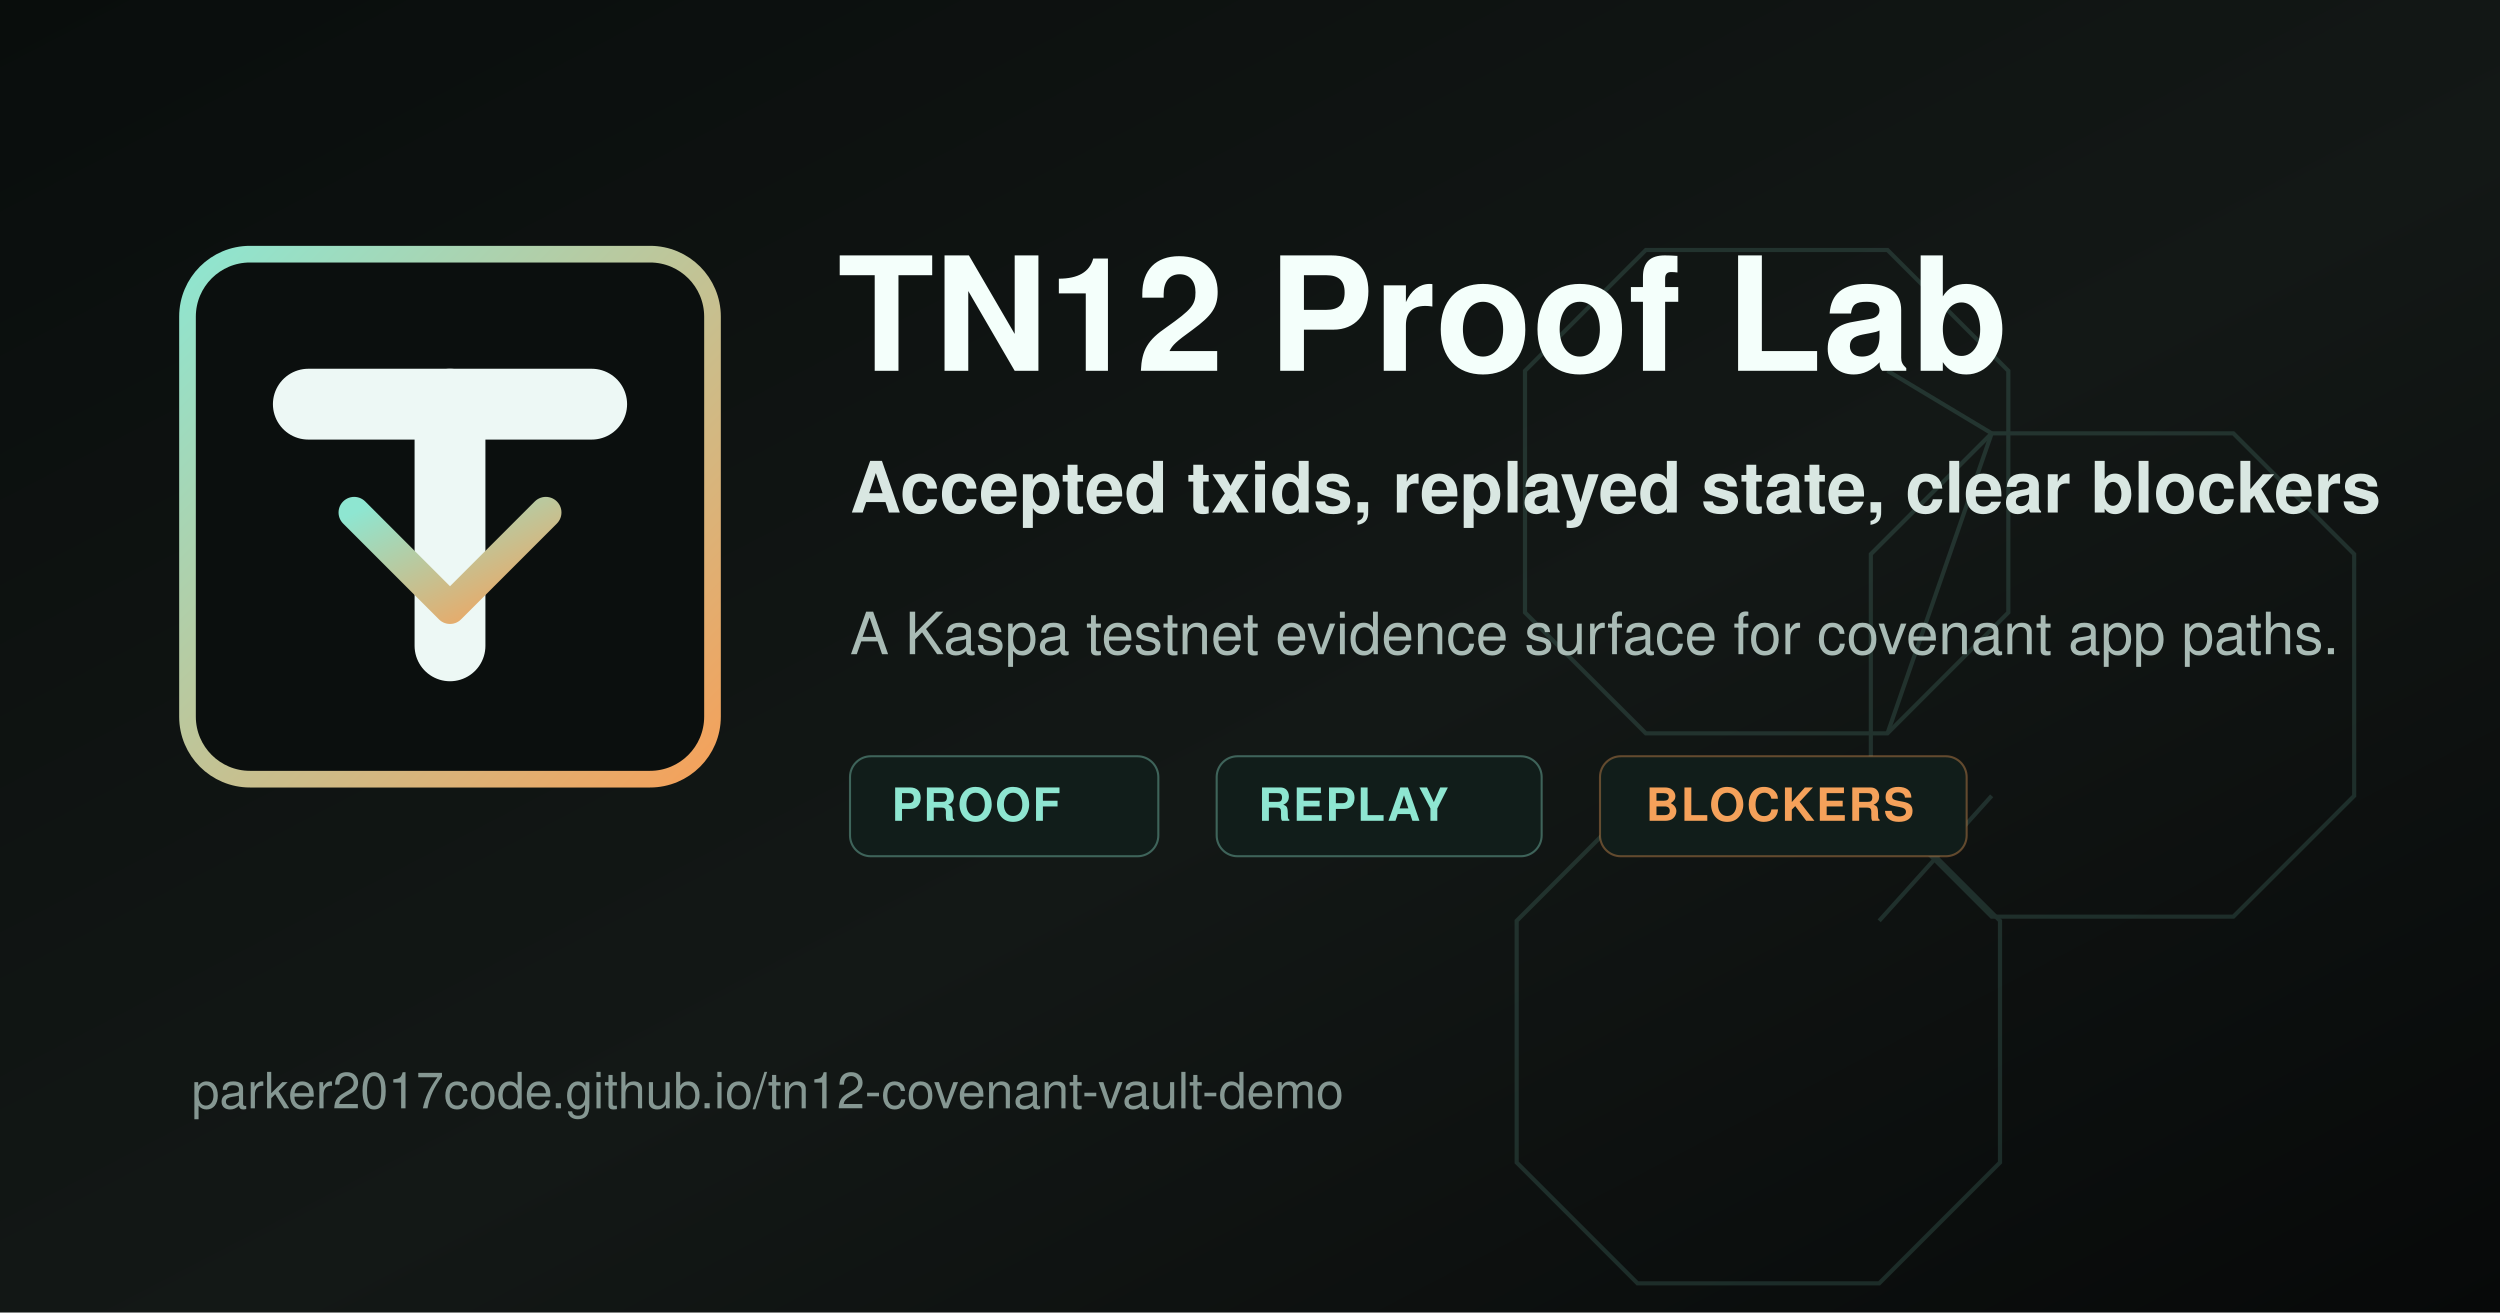
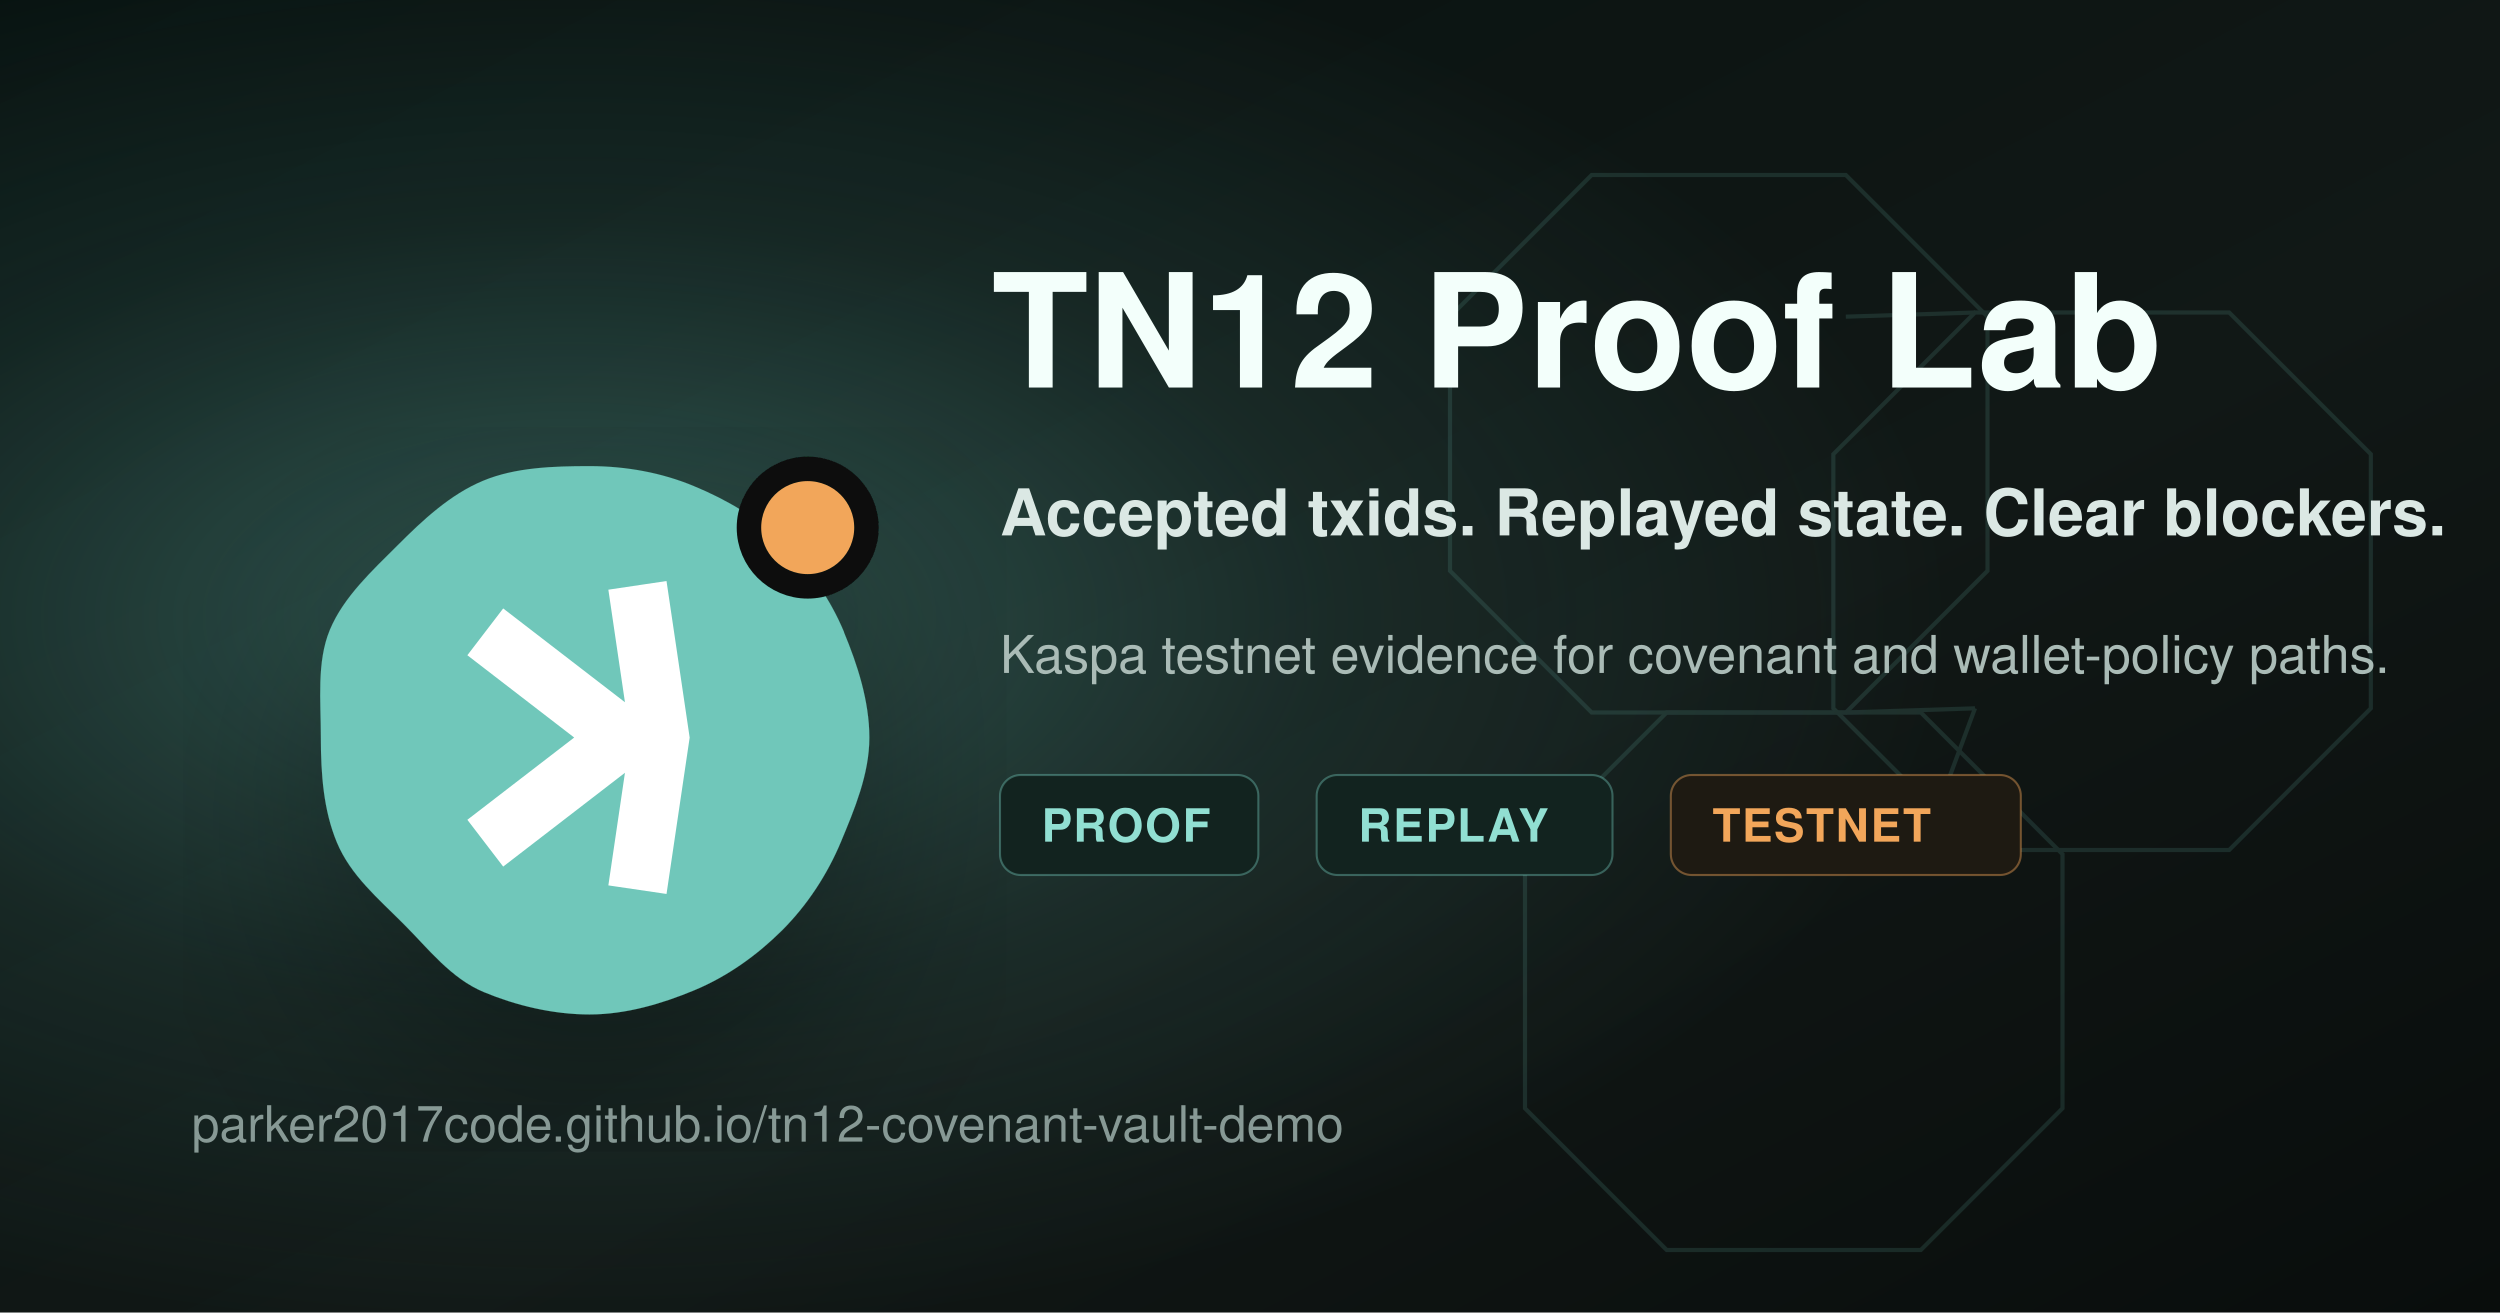
<svg xmlns="http://www.w3.org/2000/svg" width="1200" height="630" viewBox="0 0 1200 630" role="img" aria-label="TN12 proof lab social preview">
  <defs>
    <linearGradient id="bg" x1="0" y1="0" x2="1" y2="1">
-       <stop offset="0" stop-color="#090d0c" />
-       <stop offset=".55" stop-color="#131816" />
-       <stop offset="1" stop-color="#070909" />
+       <stop offset="0" stop-color="#07110f" />
+       <stop offset=".58" stop-color="#111816" />
+       <stop offset="1" stop-color="#090d0c" />
    </linearGradient>
-     <linearGradient id="mark" x1="0" y1="0" x2="1" y2="1">
-       <stop offset="0" stop-color="#8ee6d1" />
-       <stop offset="1" stop-color="#f5a15a" />
-     </linearGradient>
+     <radialGradient id="glow" cx="23%" cy="47%" r="55%">
+       <stop offset="0" stop-color="#76d8ca" stop-opacity=".34" />
+       <stop offset=".55" stop-color="#76d8ca" stop-opacity=".10" />
+       <stop offset="1" stop-color="#76d8ca" stop-opacity="0" />
+     </radialGradient>
+     <filter id="shadow" x="-25%" y="-25%" width="150%" height="150%">
+       <feDropShadow dx="0" dy="20" stdDeviation="24" flood-color="#000000" flood-opacity=".34" />
+     </filter>
  </defs>
  <rect width="1200" height="630" fill="url(#bg)" />
-   <g opacity=".14" fill="none" stroke="#8ee6d1" stroke-width="2">
-     <path d="M790 120h116l58 58v116l-58 58H790l-58-58V178z" />
-     <path d="M956 208h116l58 58v116l-58 58H956l-58-58V266z" />
-     <path d="M786 384h116l58 58v116l-58 58H786l-58-58V442z" />
-     <path d="M906 178l50 30M906 352l50-144M902 442l54-60" />
+   <rect width="1200" height="630" fill="url(#glow)" />
+   <g opacity=".13" fill="none" stroke="#78d7ca" stroke-width="2">
+     <path d="M764 84h122l68 68v122l-68 68H764l-68-68V152z" />
+     <path d="M948 150h122l68 68v122l-68 68H948l-68-68V218z" />
+     <path d="M800 342h122l68 68v122l-68 68H800l-68-68V410z" />
+     <path d="M886 152l62-2M886 342l62-2M922 410l26-70" />
  </g>
-   <g>
-     <rect x="90" y="122" width="252" height="252" rx="30" fill="#0b0f0e" stroke="url(#mark)" stroke-width="8" />
-     <path d="M148 194h136" fill="none" stroke="#edf8f5" stroke-width="34" stroke-linecap="round" />
-     <path d="M216 194v116" fill="none" stroke="#edf8f5" stroke-width="34" stroke-linecap="round" />
-     <path d="M262 246 216 292l-46-46" fill="none" stroke="url(#mark)" stroke-width="15" stroke-linecap="round" stroke-linejoin="round" />
+   <g transform="translate(54 124) scale(2.35)" filter="url(#shadow)">
+     <circle cx="98.52" cy="98.43" r="41.03" fill="#fff" />
+     <path fill="#6fc7ba" d="m149.42,76.34c-2.8-6.76-7.22-13.03-12.32-18.12-5.08-5.1-11.61-8.91-18.38-11.71-6.51-2.71-13.78-4.07-21.28-4.07s-15.21.27-21.72,2.98c-6.76,2.8-12.42,8.12-17.51,13.22-5.1,5.1-11.02,10.51-13.82,17.26-2.71,6.53-1.83,14.48-1.83,21.99s.55,14.85,3.26,21.38c2.8,6.76,8.52,11.54,13.6,16.64,5.1,5.1,9.71,11.18,16.47,13.98,6.53,2.71,14.04,4.55,21.54,4.55s14.87-2.22,21.4-4.94c6.75-2.8,12.86-7.18,17.96-12.27,5.1-5.1,9.19-11.32,12.01-18.08,2.7-6.51,5.79-13.76,5.79-21.26s-2.48-15-5.19-21.53Zm-36.26,53.49l-11.88-1.75,3.39-23-24.87,19.16-7.32-9.56,21.82-16.8-21.82-16.81,7.32-9.56,24.87,19.16-3.39-22.99,11.88-1.77,4.73,31.98-4.73,31.96Z" />
+     <circle cx="142" cy="55" r="12" fill="#f2a65a" stroke="#07110f" stroke-width="5" />
  </g>
  <g font-family="Aptos, Segoe UI, Helvetica, Arial, sans-serif">
-     <text x="402" y="178" fill="#f4fffb" font-size="76" font-weight="850">TN12 Proof Lab</text>
-     <text x="408" y="246" fill="#d9e7e2" font-size="34" font-weight="650">Accepted txids, replayed state, clear blockers</text>
-     <text x="408" y="314" fill="#a9bbb5" font-size="28">A Kaspa testnet evidence surface for covenant app paths.</text>
-     <g transform="translate(408 394)" font-size="22" font-weight="800" letter-spacing=".04em">
-       <rect x="0" y="-31" width="148" height="48" rx="10" fill="#111d1a" stroke="#8ee6d1" stroke-opacity=".36" />
-       <text x="20" y="0" fill="#8ee6d1">PROOF</text>
-       <rect x="176" y="-31" width="156" height="48" rx="10" fill="#111d1a" stroke="#8ee6d1" stroke-opacity=".36" />
-       <text x="196" y="0" fill="#8ee6d1">REPLAY</text>
-       <rect x="360" y="-31" width="176" height="48" rx="10" fill="#111d1a" stroke="#f5a15a" stroke-opacity=".36" />
-       <text x="382" y="0" fill="#f5a15a">BLOCKERS</text>
+     <text x="476" y="186" fill="#f3fffb" font-size="76" font-weight="850">TN12 Proof Lab</text>
+     <text x="480" y="257" fill="#dbe8e4" font-size="31" font-weight="650">Accepted txids. Replayed state. Clear blockers.</text>
+     <text x="480" y="323" fill="#aabbb6" font-size="25">Kaspa testnet evidence for covenant and wallet-policy paths.</text>
+     <g transform="translate(480 404)" font-size="22" font-weight="800" letter-spacing=".04em">
+       <rect x="0" y="-32" width="124" height="48" rx="10" fill="#12231f" stroke="#7bd7c8" stroke-opacity=".36" />
+       <text x="20" y="0" fill="#91dfd2">PROOF</text>
+       <rect x="152" y="-32" width="142" height="48" rx="10" fill="#12231f" stroke="#7bd7c8" stroke-opacity=".36" />
+       <text x="172" y="0" fill="#91dfd2">REPLAY</text>
+       <rect x="322" y="-32" width="168" height="48" rx="10" fill="#1e1a12" stroke="#f2a65a" stroke-opacity=".42" />
+       <text x="342" y="0" fill="#f2a65a">TESTNET</text>
    </g>
-     <text x="92" y="532" fill="#859792" font-size="24">parker2017code.github.io/tn12-covenant-vault-demo</text>
+     <text x="92" y="548" fill="#879995" font-size="24">parker2017code.github.io/tn12-covenant-vault-demo</text>
  </g>
</svg>
